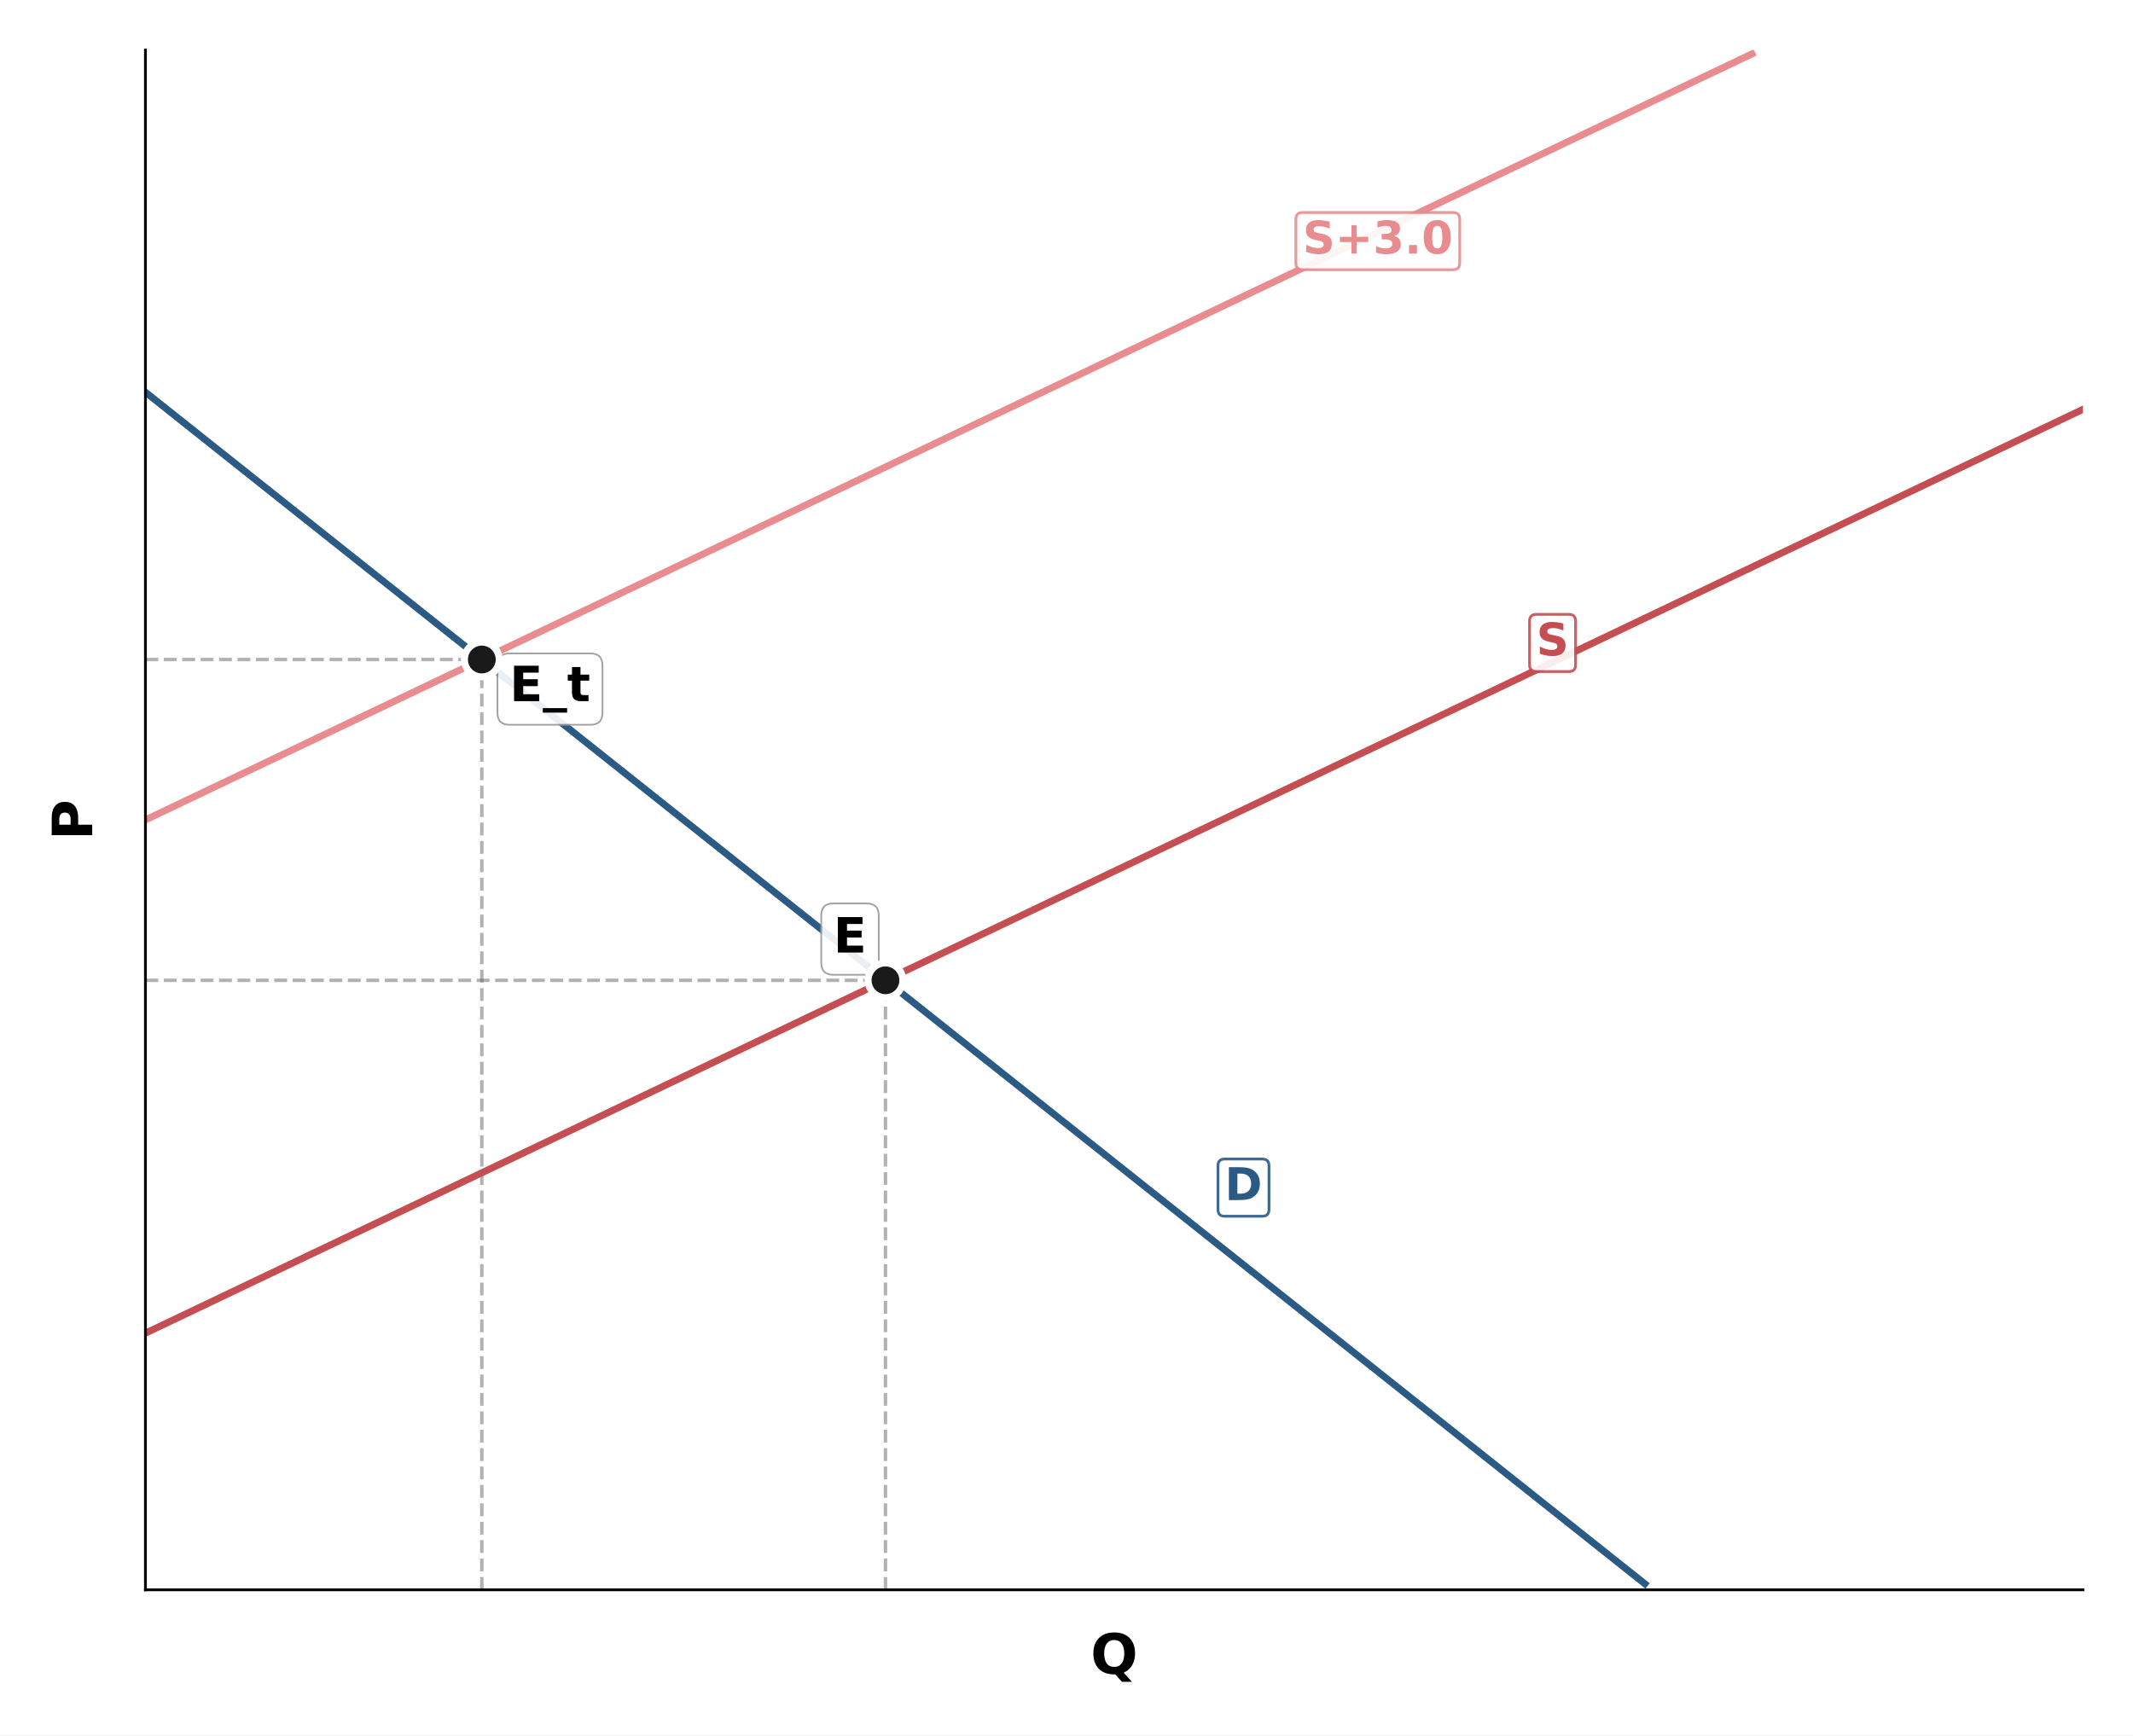
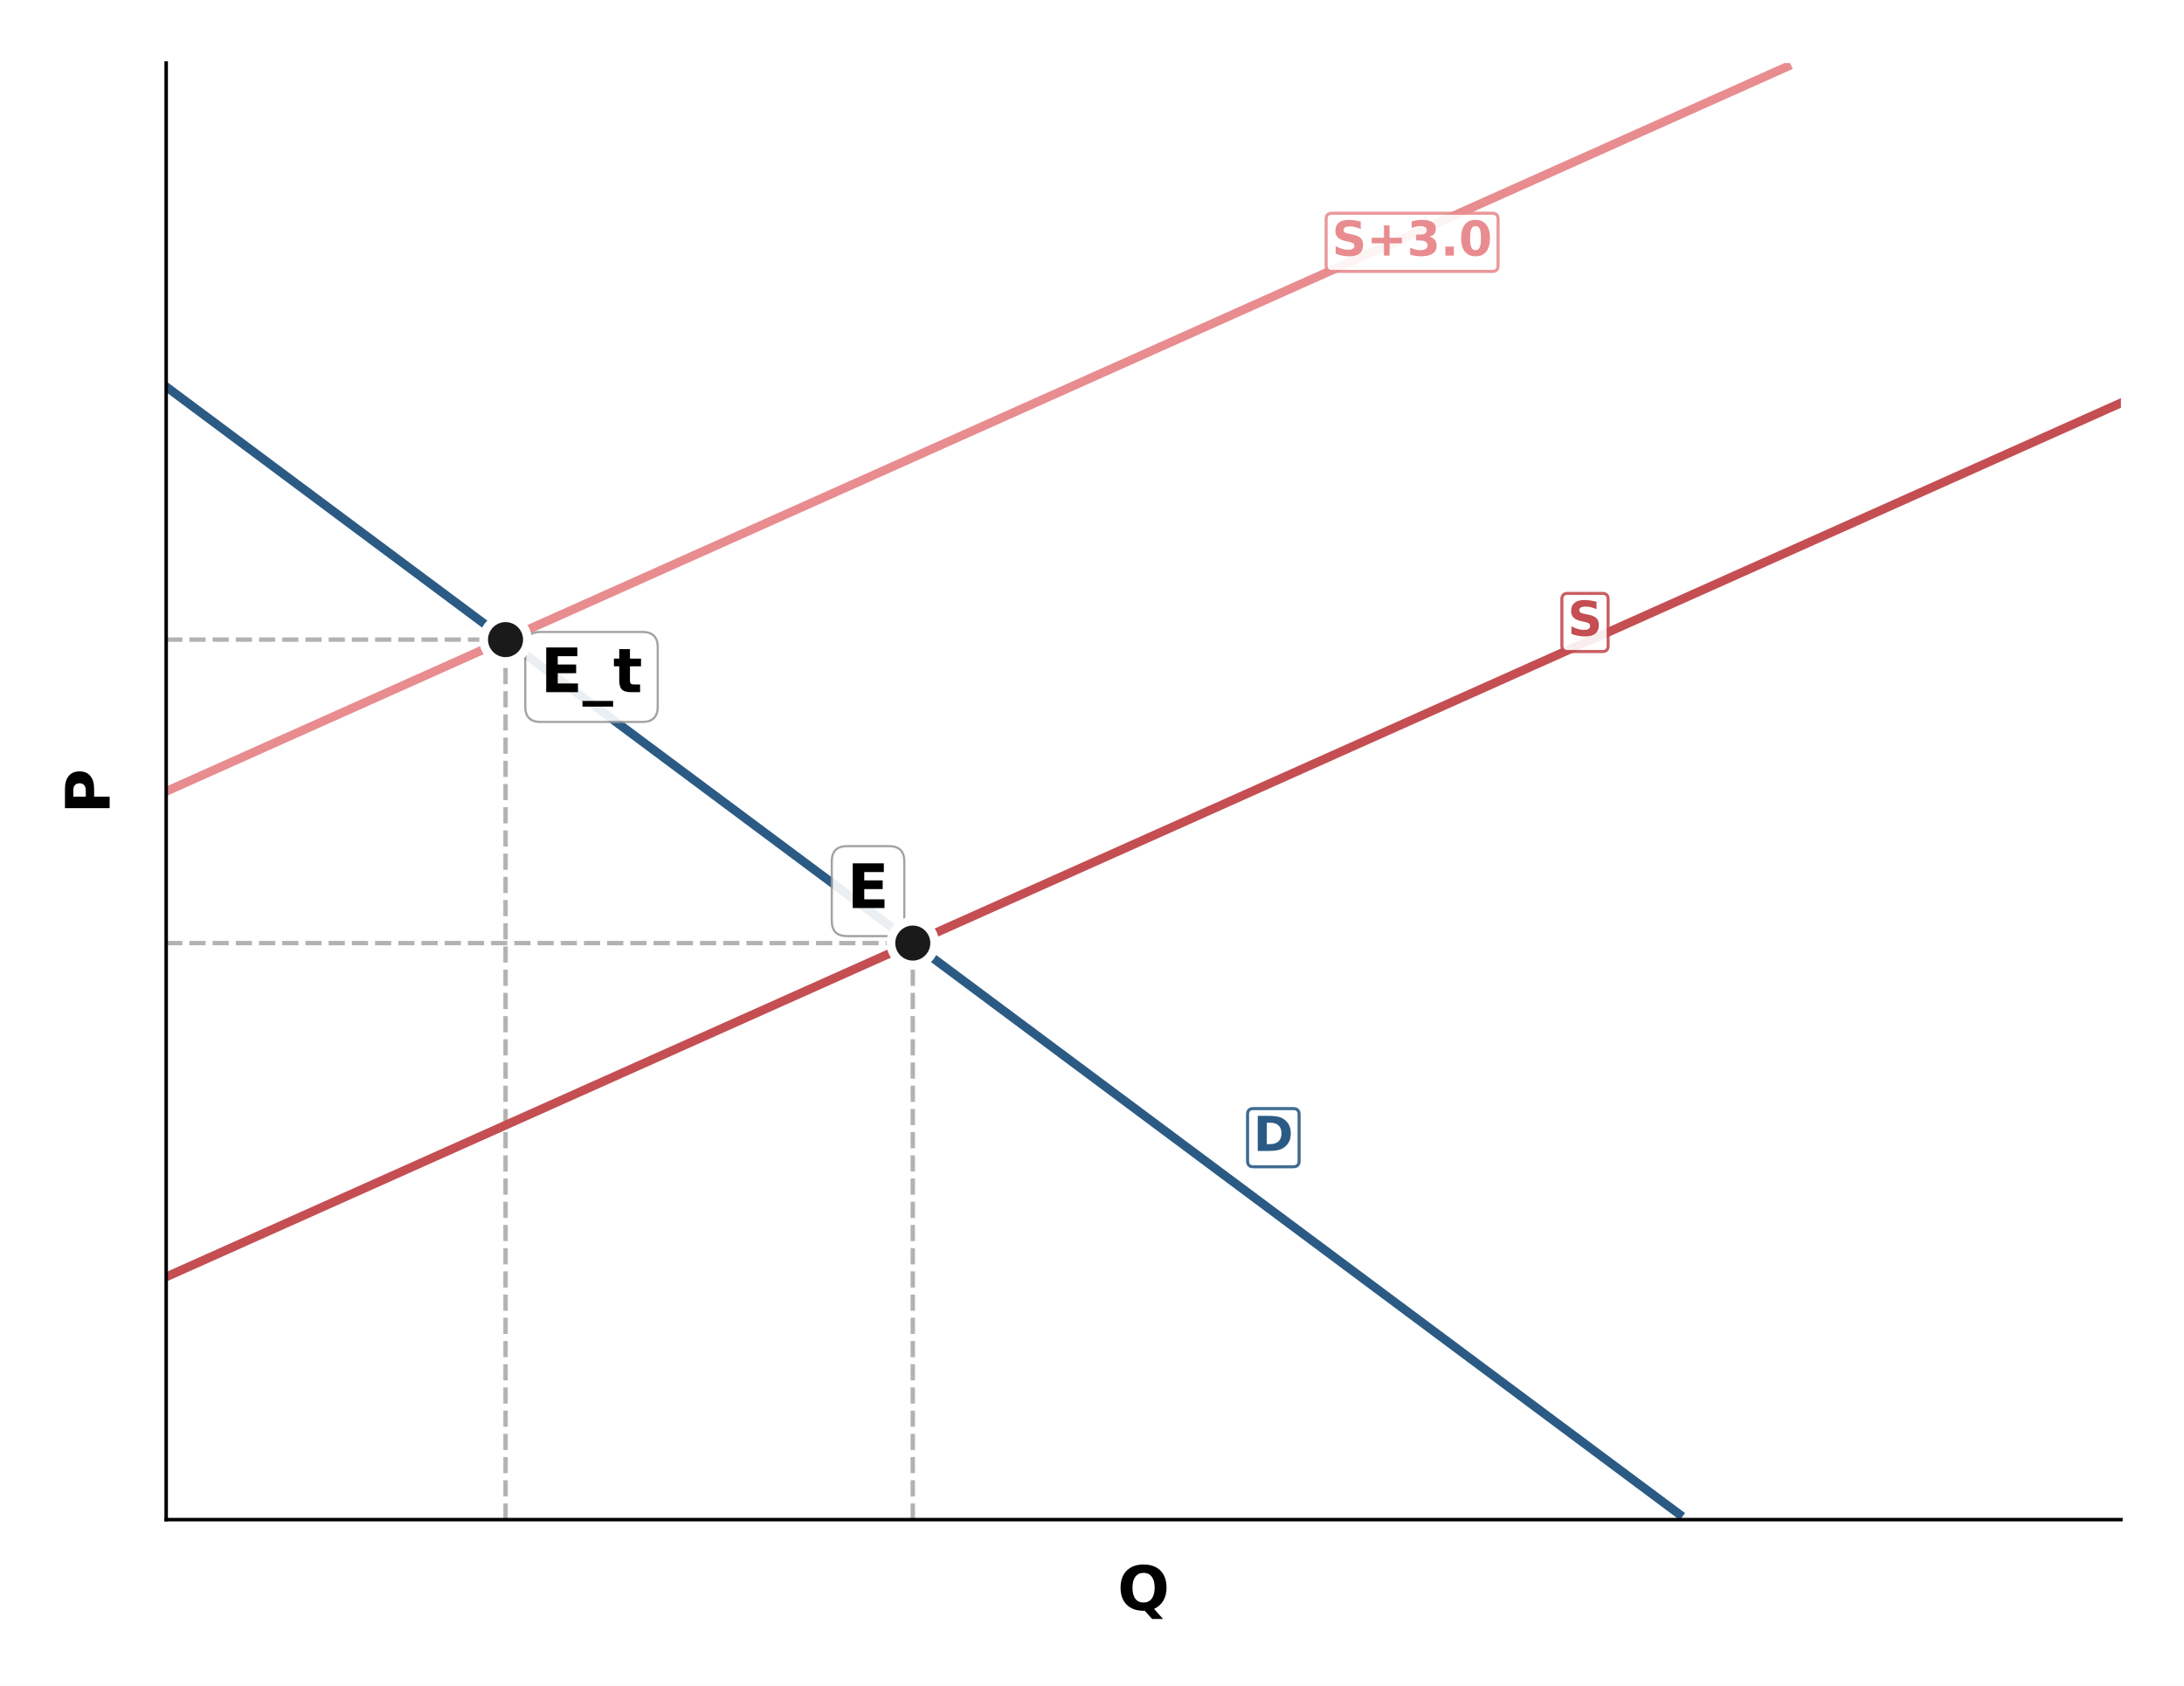
- <svg xmlns="http://www.w3.org/2000/svg" xmlns:xlink="http://www.w3.org/1999/xlink" width="614.285pt" height="499.805pt" viewBox="0 0 614.285 499.805" version="1.1">
+ <svg xmlns="http://www.w3.org/2000/svg" xmlns:xlink="http://www.w3.org/1999/xlink" width="498.749pt" height="384.989pt" viewBox="0 0 498.749 384.989" version="1.1">
  <defs>
    <style type="text/css">*{stroke-linejoin: round; stroke-linecap: butt}</style>
  </defs>
  <g id="figure_1">
    <g id="patch_1">
-       <path d="M 0 499.805  L 614.285 499.805  L 614.285 0  L 0 0  z " style="fill: #ffffff" />
+       <path d="M 0 384.989  L 498.749 384.989  L 498.749 0  L 0 0  z " style="fill: #ffffff" />
    </g>
    <g id="axes_1">
      <g id="patch_2">
-         <path d="M 41.885 457.92  L 599.885 457.92  L 599.885 14.4  L 41.885 14.4  z " style="fill: #ffffff" />
+         <path d="M 37.949 347.04  L 484.349 347.04  L 484.349 14.4  L 37.949 14.4  z " style="fill: #ffffff" />
      </g>
      <g id="line2d_1">
-         <path d="M 255.01 457.92  L 255.01 282.36  " clip-path="url(#pebe210a3e2)" style="fill: none; stroke-dasharray: 3.7,1.6; stroke-dashoffset: 0; stroke: #666666; stroke-opacity: 0.5" />
+         <path d="M 208.449 347.04  L 208.449 215.37  " clip-path="url(#p0ca54e815e)" style="fill: none; stroke-dasharray: 3.7,1.6; stroke-dashoffset: 0; stroke: #666666; stroke-opacity: 0.5" />
      </g>
      <g id="line2d_2">
-         <path d="M 41.885 282.36  L 255.01 282.36  " clip-path="url(#pebe210a3e2)" style="fill: none; stroke-dasharray: 3.7,1.6; stroke-dashoffset: 0; stroke: #666666; stroke-opacity: 0.5" />
+         <path d="M 37.949 215.37  L 208.449 215.37  " clip-path="url(#p0ca54e815e)" style="fill: none; stroke-dasharray: 3.7,1.6; stroke-dashoffset: 0; stroke: #666666; stroke-opacity: 0.5" />
      </g>
      <g id="line2d_3">
-         <path d="M 138.76 457.92  L 138.76 189.96  " clip-path="url(#pebe210a3e2)" style="fill: none; stroke-dasharray: 3.7,1.6; stroke-dashoffset: 0; stroke: #666666; stroke-opacity: 0.5" />
+         <path d="M 115.449 347.04  L 115.449 146.07  " clip-path="url(#p0ca54e815e)" style="fill: none; stroke-dasharray: 3.7,1.6; stroke-dashoffset: 0; stroke: #666666; stroke-opacity: 0.5" />
      </g>
      <g id="line2d_4">
-         <path d="M 41.885 189.96  L 138.76 189.96  " clip-path="url(#pebe210a3e2)" style="fill: none; stroke-dasharray: 3.7,1.6; stroke-dashoffset: 0; stroke: #666666; stroke-opacity: 0.5" />
+         <path d="M 37.949 146.07  L 115.449 146.07  " clip-path="url(#p0ca54e815e)" style="fill: none; stroke-dasharray: 3.7,1.6; stroke-dashoffset: 0; stroke: #666666; stroke-opacity: 0.5" />
      </g>
      <g id="matplotlib.axis_1">
        <g id="xtick_1" />
        <g id="xtick_2" />
        <g id="xtick_3" />
        <g id="xtick_4" />
        <g id="xtick_5" />
        <g id="xtick_6" />
        <g id="xtick_7" />
        <g id="xtick_8" />
        <g id="xtick_9" />
        <g id="xtick_10" />
        <g id="text_1">
-           <g transform="translate(314.0838 482.0775) scale(0.16 -0.16)">
+           <g transform="translate(255.1983 367.6778) scale(0.14 -0.14)">
            <defs>
              <path id="DejaVuSans-Bold-51" d="M 2847 -84  L 2753 -84  Q 1600 -84 959 553  Q 319 1191 319 2328  Q 319 3463 958 4106  Q 1597 4750 2719 4750  Q 3853 4750 4486 4112  Q 5119 3475 5119 2328  Q 5119 1541 4783 972  Q 4447 403 3816 116  L 4756 -934  L 3609 -934  L 2847 -84  z M 2719 3878  Q 2169 3878 1866 3472  Q 1563 3066 1563 2328  Q 1563 1578 1859 1179  Q 2156 781 2719 781  Q 3272 781 3575 1187  Q 3878 1594 3878 2328  Q 3878 3066 3575 3472  Q 3272 3878 2719 3878  z " transform="scale(0.015625)" />
            </defs>
            <use xlink:href="#DejaVuSans-Bold-51" />
          </g>
        </g>
      </g>
      <g id="matplotlib.axis_2">
        <g id="ytick_1" />
        <g id="ytick_2" />
        <g id="ytick_3" />
        <g id="ytick_4" />
        <g id="ytick_5" />
        <g id="ytick_6" />
        <g id="ytick_7" />
        <g id="ytick_8" />
        <g id="ytick_9" />
        <g id="ytick_10" />
        <g id="text_2">
-           <g transform="translate(26.5575 242.0238) rotate(-90) scale(0.16 -0.16)">
+           <g transform="translate(25.03781 185.8508) rotate(-90) scale(0.14 -0.14)">
            <defs>
              <path id="DejaVuSans-Bold-50" d="M 588 4666  L 2584 4666  Q 3475 4666 3951 4270  Q 4428 3875 4428 3144  Q 4428 2409 3951 2014  Q 3475 1619 2584 1619  L 1791 1619  L 1791 0  L 588 0  L 588 4666  z M 1791 3794  L 1791 2491  L 2456 2491  Q 2806 2491 2997 2661  Q 3188 2831 3188 3144  Q 3188 3456 2997 3625  Q 2806 3794 2456 3794  L 1791 3794  z " transform="scale(0.015625)" />
            </defs>
            <use xlink:href="#DejaVuSans-Bold-50" />
          </g>
        </g>
      </g>
      <g id="line2d_5">
-         <path d="M 41.885 112.96  L 473.704 456.187  L 473.704 456.187  " clip-path="url(#pebe210a3e2)" style="fill: none; stroke: #2b5b84; stroke-width: 2; stroke-linecap: square" />
+         <path d="M 37.949 88.32  L 383.405 345.74  L 383.405 345.74  " clip-path="url(#p0ca54e815e)" style="fill: none; stroke: #2b5b84; stroke-width: 2; stroke-linecap: square" />
      </g>
      <g id="line2d_6">
-         <path d="M 41.885 384  L 599.885 117.888  L 599.885 117.888  " clip-path="url(#pebe210a3e2)" style="fill: none; stroke: #c44e52; stroke-width: 2; stroke-linecap: square" />
+         <path d="M 37.949 291.6  L 484.349 92.016  L 484.349 92.016  " clip-path="url(#p0ca54e815e)" style="fill: none; stroke: #c44e52; stroke-width: 2; stroke-linecap: square" />
      </g>
      <g id="line2d_7">
-         <path d="M 41.885 236.16  L 504.548 15.514  L 504.548 15.514  " clip-path="url(#pebe210a3e2)" style="fill: none; stroke: #e88c8f; stroke-width: 2; stroke-linecap: square" />
+         <path d="M 37.949 180.72  L 408.08 15.236  L 408.08 15.236  " clip-path="url(#p0ca54e815e)" style="fill: none; stroke: #e88c8f; stroke-width: 2; stroke-linecap: square" />
      </g>
      <g id="patch_3">
-         <path d="M 41.885 457.92  L 41.885 14.4  " style="fill: none; stroke: #000000; stroke-width: 0.8; stroke-linejoin: miter; stroke-linecap: square" />
+         <path d="M 37.949 347.04  L 37.949 14.4  " style="fill: none; stroke: #000000; stroke-width: 0.8; stroke-linejoin: miter; stroke-linecap: square" />
      </g>
      <g id="patch_4">
-         <path d="M 41.885 457.92  L 599.885 457.92  " style="fill: none; stroke: #000000; stroke-width: 0.8; stroke-linejoin: miter; stroke-linecap: square" />
+         <path d="M 37.949 347.04  L 484.349 347.04  " style="fill: none; stroke: #000000; stroke-width: 0.8; stroke-linejoin: miter; stroke-linecap: square" />
      </g>
      <g id="text_3">
        <g id="patch_5">
-           <path d="M 352.719 350.318  L 363.511 350.318  Q 365.461 350.318 365.461 348.368  L 365.461 335.786  Q 365.461 333.836 363.511 333.836  L 352.719 333.836  Q 350.769 333.836 350.769 335.786  L 350.769 348.368  Q 350.769 350.318 352.719 350.318  z " style="fill: #ffffff; opacity: 0.9; stroke: #2b5b84; stroke-width: 0.8; stroke-linejoin: miter" />
+           <path d="M 286.217 266.456  L 295.348 266.456  Q 296.668 266.456 296.668 265.136  L 296.668 254.49  Q 296.668 253.17 295.348 253.17  L 286.217 253.17  Q 284.897 253.17 284.897 254.49  L 284.897 265.136  Q 284.897 266.456 286.217 266.456  z " style="fill: #ffffff; opacity: 0.9; stroke: #2b5b84; stroke-width: 0.7; stroke-linejoin: miter" />
        </g>
-         <g style="fill: #2b5b84" transform="translate(352.7192 345.6643) scale(0.13 -0.13)">
+         <g style="fill: #2b5b84" transform="translate(286.2167 262.8482) scale(0.11 -0.11)">
          <defs>
            <path id="DejaVuSans-Bold-44" d="M 1791 3756  L 1791 909  L 2222 909  Q 2959 909 3348 1275  Q 3738 1641 3738 2338  Q 3738 3031 3350 3393  Q 2963 3756 2222 3756  L 1791 3756  z M 588 4666  L 1856 4666  Q 2919 4666 3439 4514  Q 3959 4363 4331 4000  Q 4659 3684 4818 3271  Q 4978 2859 4978 2338  Q 4978 1809 4818 1395  Q 4659 981 4331 666  Q 3956 303 3431 151  Q 2906 0 1856 0  L 588 0  L 588 4666  z " transform="scale(0.015625)" />
          </defs>
          <use xlink:href="#DejaVuSans-Bold-44" />
        </g>
      </g>
      <g id="text_4">
        <g id="patch_6">
-           <path d="M 442.448 193.439  L 451.81 193.439  Q 453.76 193.439 453.76 191.489  L 453.76 178.908  Q 453.76 176.958 451.81 176.958  L 442.448 176.958  Q 440.498 176.958 440.498 178.908  L 440.498 191.489  Q 440.498 193.439 442.448 193.439  z " style="fill: #ffffff; opacity: 0.9; stroke: #c44e52; stroke-width: 0.8; stroke-linejoin: miter" />
+           <path d="M 358 148.797  L 365.921 148.797  Q 367.241 148.797 367.241 147.477  L 367.241 136.831  Q 367.241 135.511 365.921 135.511  L 358 135.511  Q 356.68 135.511 356.68 136.831  L 356.68 147.477  Q 356.68 148.797 358 148.797  z " style="fill: #ffffff; opacity: 0.9; stroke: #c44e52; stroke-width: 0.7; stroke-linejoin: miter" />
        </g>
-         <g style="fill: #c44e52" transform="translate(442.4478 188.7855) scale(0.13 -0.13)">
+         <g style="fill: #c44e52" transform="translate(357.9996 145.1891) scale(0.11 -0.11)">
          <defs>
            <path id="DejaVuSans-Bold-53" d="M 3834 4519  L 3834 3531  Q 3450 3703 3084 3790  Q 2719 3878 2394 3878  Q 1963 3878 1756 3759  Q 1550 3641 1550 3391  Q 1550 3203 1689 3098  Q 1828 2994 2194 2919  L 2706 2816  Q 3484 2659 3812 2340  Q 4141 2022 4141 1434  Q 4141 663 3683 286  Q 3225 -91 2284 -91  Q 1841 -91 1394 -6  Q 947 78 500 244  L 500 1259  Q 947 1022 1364 901  Q 1781 781 2169 781  Q 2563 781 2772 912  Q 2981 1044 2981 1288  Q 2981 1506 2839 1625  Q 2697 1744 2272 1838  L 1806 1941  Q 1106 2091 782 2419  Q 459 2747 459 3303  Q 459 4000 909 4375  Q 1359 4750 2203 4750  Q 2588 4750 2994 4692  Q 3400 4634 3834 4519  z " transform="scale(0.015625)" />
          </defs>
          <use xlink:href="#DejaVuSans-Bold-53" />
        </g>
      </g>
      <g id="text_5">
        <g id="patch_7">
-           <path d="M 375.151 77.693  L 418.435 77.693  Q 420.385 77.693 420.385 75.743  L 420.385 63.161  Q 420.385 61.211 418.435 61.211  L 375.151 61.211  Q 373.201 61.211 373.201 63.161  L 373.201 75.743  Q 373.201 77.693 375.151 77.693  z " style="fill: #ffffff; opacity: 0.9; stroke: #e88c8f; stroke-width: 0.8; stroke-linejoin: miter" />
+           <path d="M 304.162 61.987  L 340.787 61.987  Q 342.107 61.987 342.107 60.667  L 342.107 50.021  Q 342.107 48.701 340.787 48.701  L 304.162 48.701  Q 302.842 48.701 302.842 50.021  L 302.842 60.667  Q 302.842 61.987 304.162 61.987  z " style="fill: #ffffff; opacity: 0.9; stroke: #e88c8f; stroke-width: 0.7; stroke-linejoin: miter" />
        </g>
-         <g style="fill: #e88c8f" transform="translate(375.1513 73.03944) scale(0.13 -0.13)">
+         <g style="fill: #e88c8f" transform="translate(304.1624 58.37958) scale(0.11 -0.11)">
          <defs>
            <path id="DejaVuSans-Bold-2b" d="M 3053 4013  L 3053 2375  L 4684 2375  L 4684 1638  L 3053 1638  L 3053 0  L 2309 0  L 2309 1638  L 678 1638  L 678 2375  L 2309 2375  L 2309 4013  L 3053 4013  z " transform="scale(0.015625)" />
            <path id="DejaVuSans-Bold-33" d="M 2981 2516  Q 3453 2394 3698 2092  Q 3944 1791 3944 1325  Q 3944 631 3412 270  Q 2881 -91 1863 -91  Q 1503 -91 1142 -33  Q 781 25 428 141  L 428 1069  Q 766 900 1098 814  Q 1431 728 1753 728  Q 2231 728 2486 893  Q 2741 1059 2741 1369  Q 2741 1688 2480 1852  Q 2219 2016 1709 2016  L 1228 2016  L 1228 2791  L 1734 2791  Q 2188 2791 2409 2933  Q 2631 3075 2631 3366  Q 2631 3634 2415 3781  Q 2200 3928 1806 3928  Q 1516 3928 1219 3862  Q 922 3797 628 3669  L 628 4550  Q 984 4650 1334 4700  Q 1684 4750 2022 4750  Q 2931 4750 3382 4451  Q 3834 4153 3834 3553  Q 3834 3144 3618 2883  Q 3403 2622 2981 2516  z " transform="scale(0.015625)" />
            <path id="DejaVuSans-Bold-2e" d="M 653 1209  L 1778 1209  L 1778 0  L 653 0  L 653 1209  z " transform="scale(0.015625)" />
            <path id="DejaVuSans-Bold-30" d="M 2944 2338  Q 2944 3213 2780 3570  Q 2616 3928 2228 3928  Q 1841 3928 1675 3570  Q 1509 3213 1509 2338  Q 1509 1453 1675 1090  Q 1841 728 2228 728  Q 2613 728 2778 1090  Q 2944 1453 2944 2338  z M 4147 2328  Q 4147 1169 3647 539  Q 3147 -91 2228 -91  Q 1306 -91 806 539  Q 306 1169 306 2328  Q 306 3491 806 4120  Q 1306 4750 2228 4750  Q 3147 4750 3647 4120  Q 4147 3491 4147 2328  z " transform="scale(0.015625)" />
          </defs>
          <use xlink:href="#DejaVuSans-Bold-53" />
          <use xlink:href="#DejaVuSans-Bold-2b" x="72.021" />
          <use xlink:href="#DejaVuSans-Bold-33" x="155.811" />
          <use xlink:href="#DejaVuSans-Bold-2e" x="225.391" />
          <use xlink:href="#DejaVuSans-Bold-30" x="263.379" />
        </g>
      </g>
      <g id="text_6">
        <g id="patch_8">
-           <path d="M 240.01 280.772  L 249.574 280.772  Q 253.074 280.772 253.074 277.272  L 253.074 263.722  Q 253.074 260.222 249.574 260.222  L 240.01 260.222  Q 236.51 260.222 236.51 263.722  L 236.51 277.272  Q 236.51 280.772 240.01 280.772  z " style="fill: #ffffff; opacity: 0.9; stroke: #999999; stroke-width: 0.5; stroke-linejoin: miter" />
+           <path d="M 193.449 213.782  L 203.013 213.782  Q 206.513 213.782 206.513 210.282  L 206.513 196.732  Q 206.513 193.232 203.013 193.232  L 193.449 193.232  Q 189.949 193.232 189.949 196.732  L 189.949 210.282  Q 189.949 213.782 193.449 213.782  z " style="fill: #ffffff; opacity: 0.9; stroke: #999999; stroke-width: 0.5; stroke-linejoin: miter" />
        </g>
-         <g transform="translate(240.01 274.36) scale(0.14 -0.14)">
+         <g transform="translate(193.4494 207.37) scale(0.14 -0.14)">
          <defs>
            <path id="DejaVuSans-Bold-45" d="M 588 4666  L 3834 4666  L 3834 3756  L 1791 3756  L 1791 2888  L 3713 2888  L 3713 1978  L 1791 1978  L 1791 909  L 3903 909  L 3903 0  L 588 0  L 588 4666  z " transform="scale(0.015625)" />
          </defs>
          <use xlink:href="#DejaVuSans-Bold-45" />
        </g>
      </g>
      <g id="text_7">
        <g id="patch_9">
-           <path d="M 146.76 208.761  L 170.015 208.761  Q 173.515 208.761 173.515 205.261  L 173.515 191.712  Q 173.515 188.212 170.015 188.212  L 146.76 188.212  Q 143.26 188.212 143.26 191.712  L 143.26 205.261  Q 143.26 208.761 146.76 208.761  z " style="fill: #ffffff; opacity: 0.9; stroke: #999999; stroke-width: 0.5; stroke-linejoin: miter" />
+           <path d="M 123.449 164.871  L 146.705 164.871  Q 150.205 164.871 150.205 161.371  L 150.205 147.822  Q 150.205 144.322 146.705 144.322  L 123.449 144.322  Q 119.949 144.322 119.949 147.822  L 119.949 161.371  Q 119.949 164.871 123.449 164.871  z " style="fill: #ffffff; opacity: 0.9; stroke: #999999; stroke-width: 0.5; stroke-linejoin: miter" />
        </g>
-         <g transform="translate(146.76 201.96) scale(0.14 -0.14)">
+         <g transform="translate(123.4494 158.07) scale(0.14 -0.14)">
          <defs>
            <path id="DejaVuSans-Bold-5f" d="M 3200 -916  L 3200 -1509  L 0 -1509  L 0 -916  L 3200 -916  z " transform="scale(0.015625)" />
            <path id="DejaVuSans-Bold-74" d="M 1759 4494  L 1759 3500  L 2913 3500  L 2913 2700  L 1759 2700  L 1759 1216  Q 1759 972 1856 886  Q 1953 800 2241 800  L 2816 800  L 2816 0  L 1856 0  Q 1194 0 917 276  Q 641 553 641 1216  L 641 2700  L 84 2700  L 84 3500  L 641 3500  L 641 4494  L 1759 4494  z " transform="scale(0.015625)" />
          </defs>
          <use xlink:href="#DejaVuSans-Bold-45" />
          <use xlink:href="#DejaVuSans-Bold-5f" x="68.311" />
          <use xlink:href="#DejaVuSans-Bold-74" x="118.311" />
        </g>
      </g>
      <g id="line2d_8">
        <defs>
-           <path id="m72951771d4" d="M 0 5  C 1.326 5 2.598 4.473 3.536 3.536  C 4.473 2.598 5 1.326 5 0  C 5 -1.326 4.473 -2.598 3.536 -3.536  C 2.598 -4.473 1.326 -5 0 -5  C -1.326 -5 -2.598 -4.473 -3.536 -3.536  C -4.473 -2.598 -5 -1.326 -5 0  C -5 1.326 -4.473 2.598 -3.536 3.536  C -2.598 4.473 -1.326 5 0 5  z " style="stroke: #ffffff; stroke-width: 2" />
+           <path id="m0dc4dc1249" d="M 0 5  C 1.326 5 2.598 4.473 3.536 3.536  C 4.473 2.598 5 1.326 5 0  C 5 -1.326 4.473 -2.598 3.536 -3.536  C 2.598 -4.473 1.326 -5 0 -5  C -1.326 -5 -2.598 -4.473 -3.536 -3.536  C -4.473 -2.598 -5 -1.326 -5 0  C -5 1.326 -4.473 2.598 -3.536 3.536  C -2.598 4.473 -1.326 5 0 5  z " style="stroke: #ffffff; stroke-width: 2" />
        </defs>
-         <g clip-path="url(#pebe210a3e2)">
-           <use xlink:href="#m72951771d4" x="255.01" y="282.36" style="fill: #1a1a1a; stroke: #ffffff; stroke-width: 2" />
+         <g clip-path="url(#p0ca54e815e)">
+           <use xlink:href="#m0dc4dc1249" x="208.449" y="215.37" style="fill: #1a1a1a; stroke: #ffffff; stroke-width: 2" />
        </g>
      </g>
      <g id="line2d_9">
-         <g clip-path="url(#pebe210a3e2)">
-           <use xlink:href="#m72951771d4" x="138.76" y="189.96" style="fill: #1a1a1a; stroke: #ffffff; stroke-width: 2" />
+         <g clip-path="url(#p0ca54e815e)">
+           <use xlink:href="#m0dc4dc1249" x="115.449" y="146.07" style="fill: #1a1a1a; stroke: #ffffff; stroke-width: 2" />
        </g>
      </g>
    </g>
  </g>
  <defs>
-     <clipPath id="pebe210a3e2">
-       <rect x="41.885" y="14.4" width="558" height="443.52" />
+     <clipPath id="p0ca54e815e">
+       <rect x="37.949" y="14.4" width="446.4" height="332.64" />
    </clipPath>
  </defs>
</svg>
